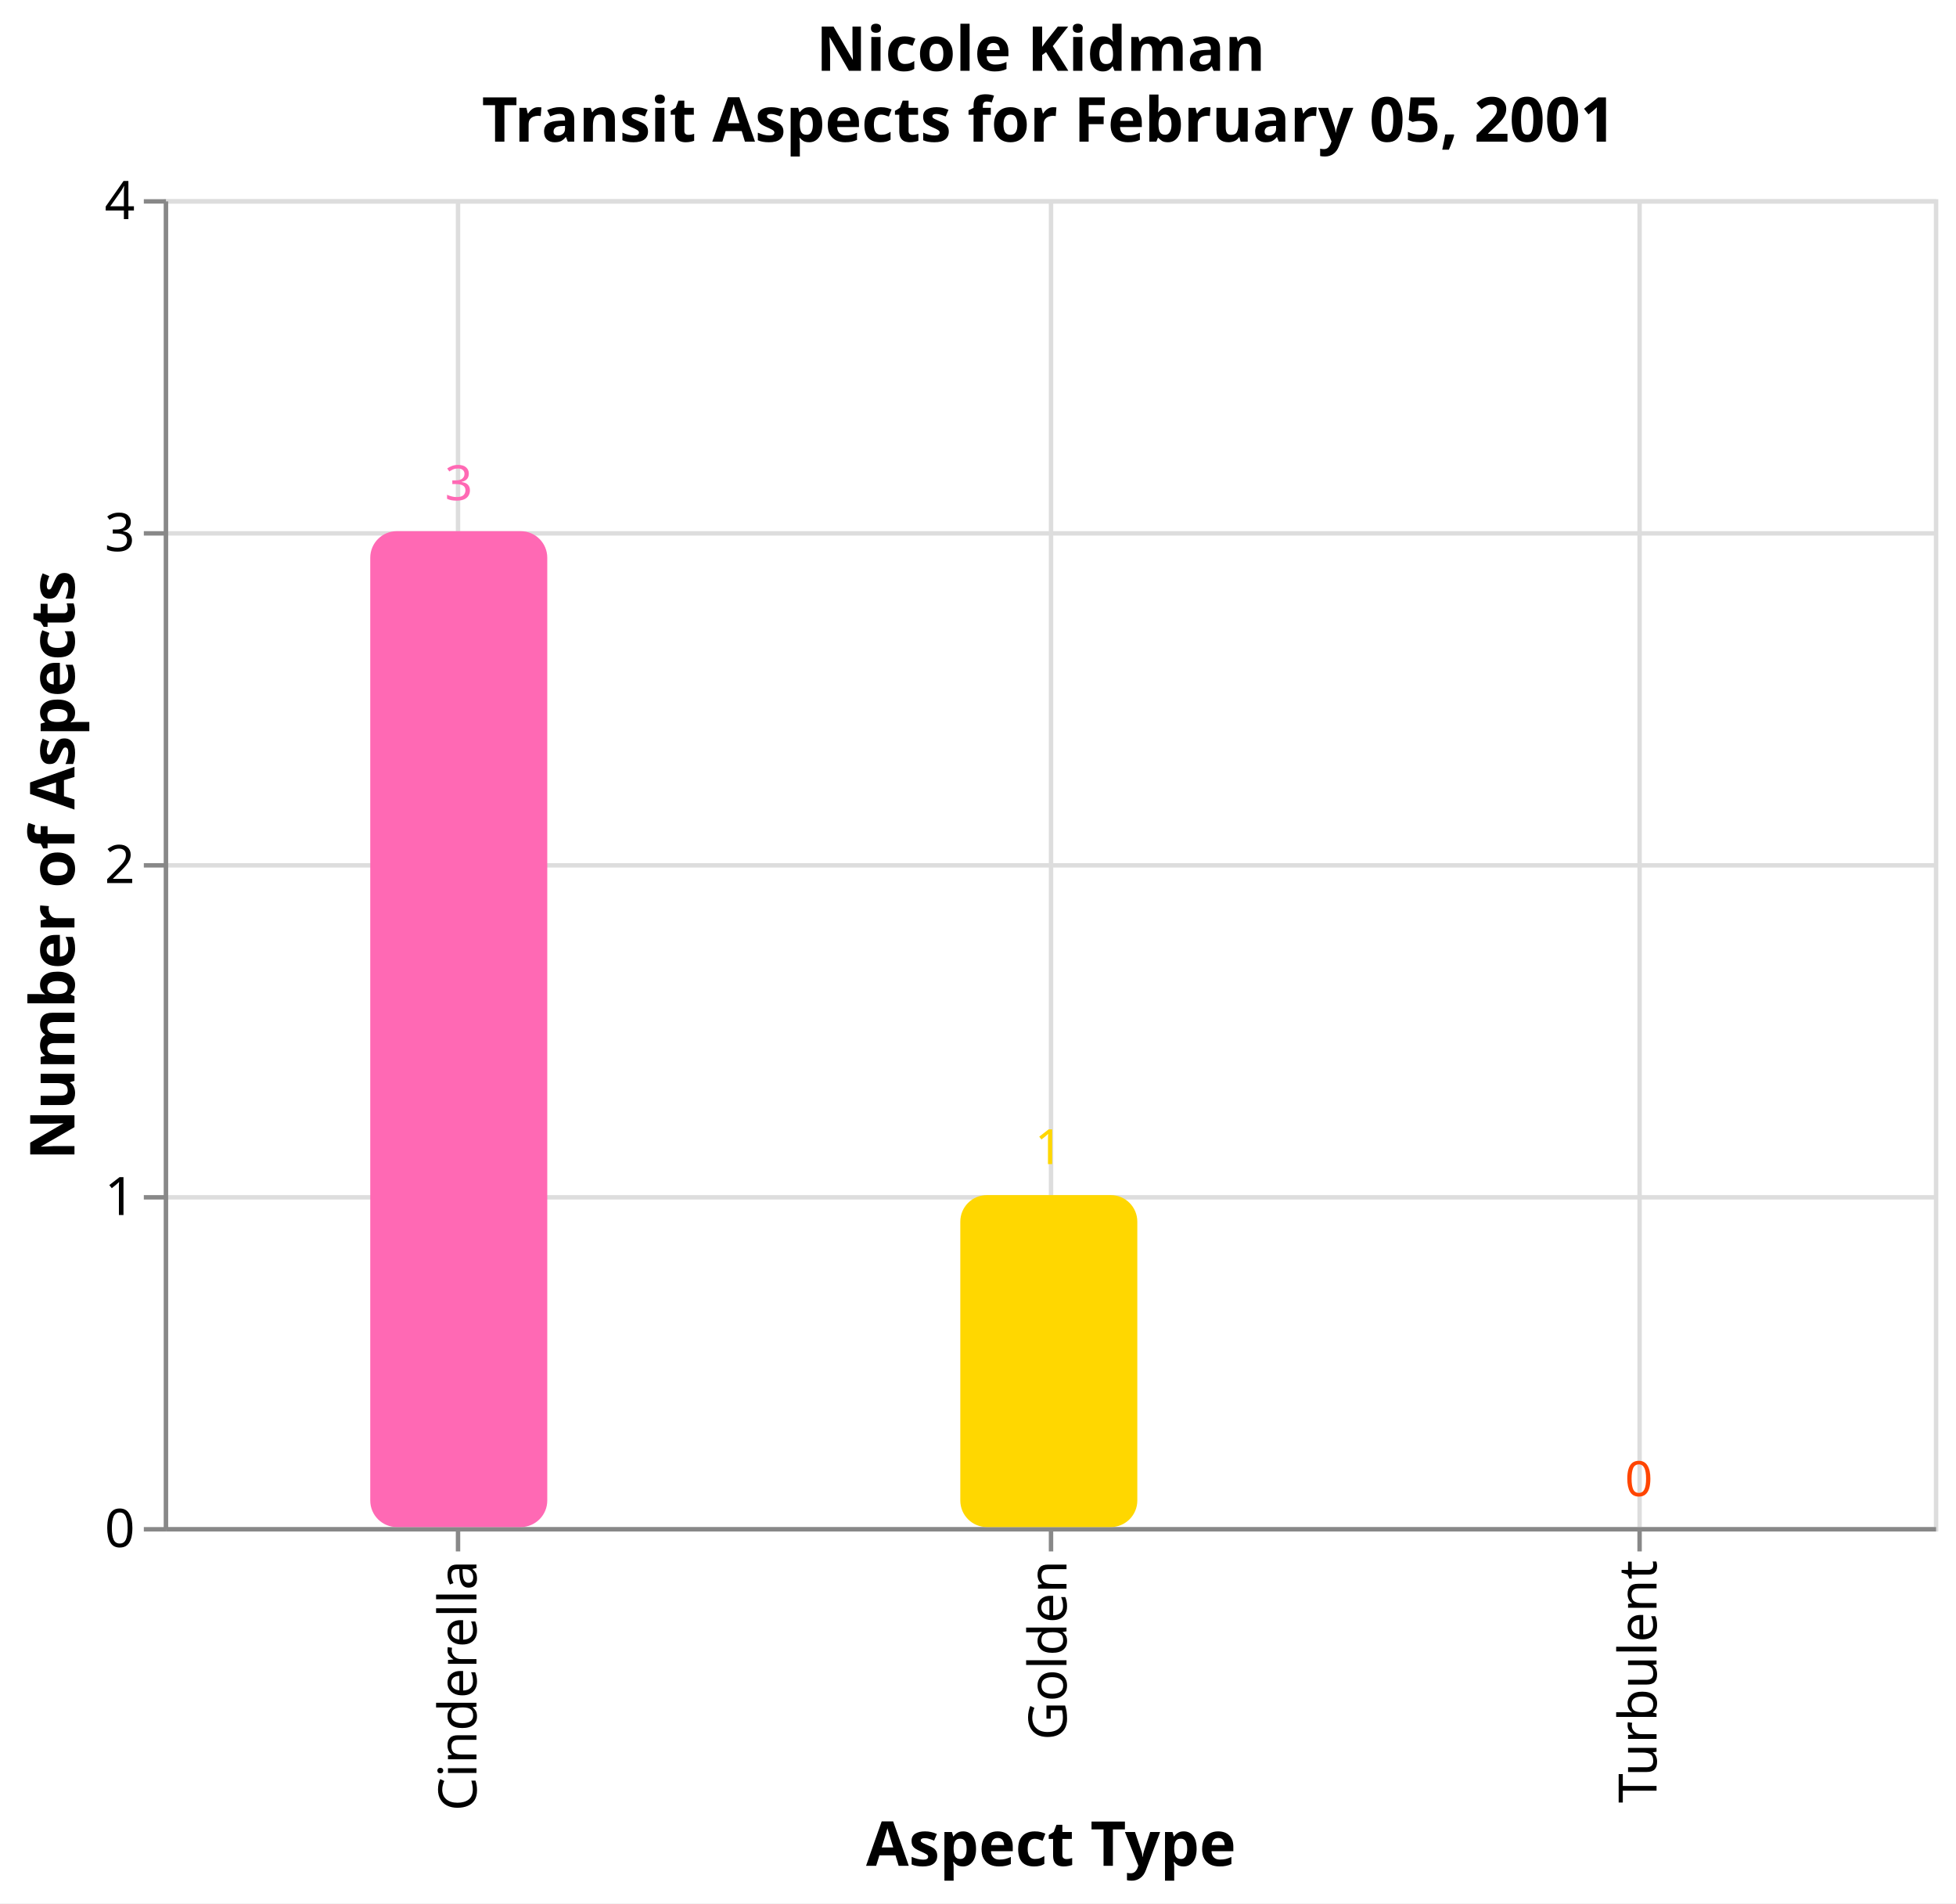
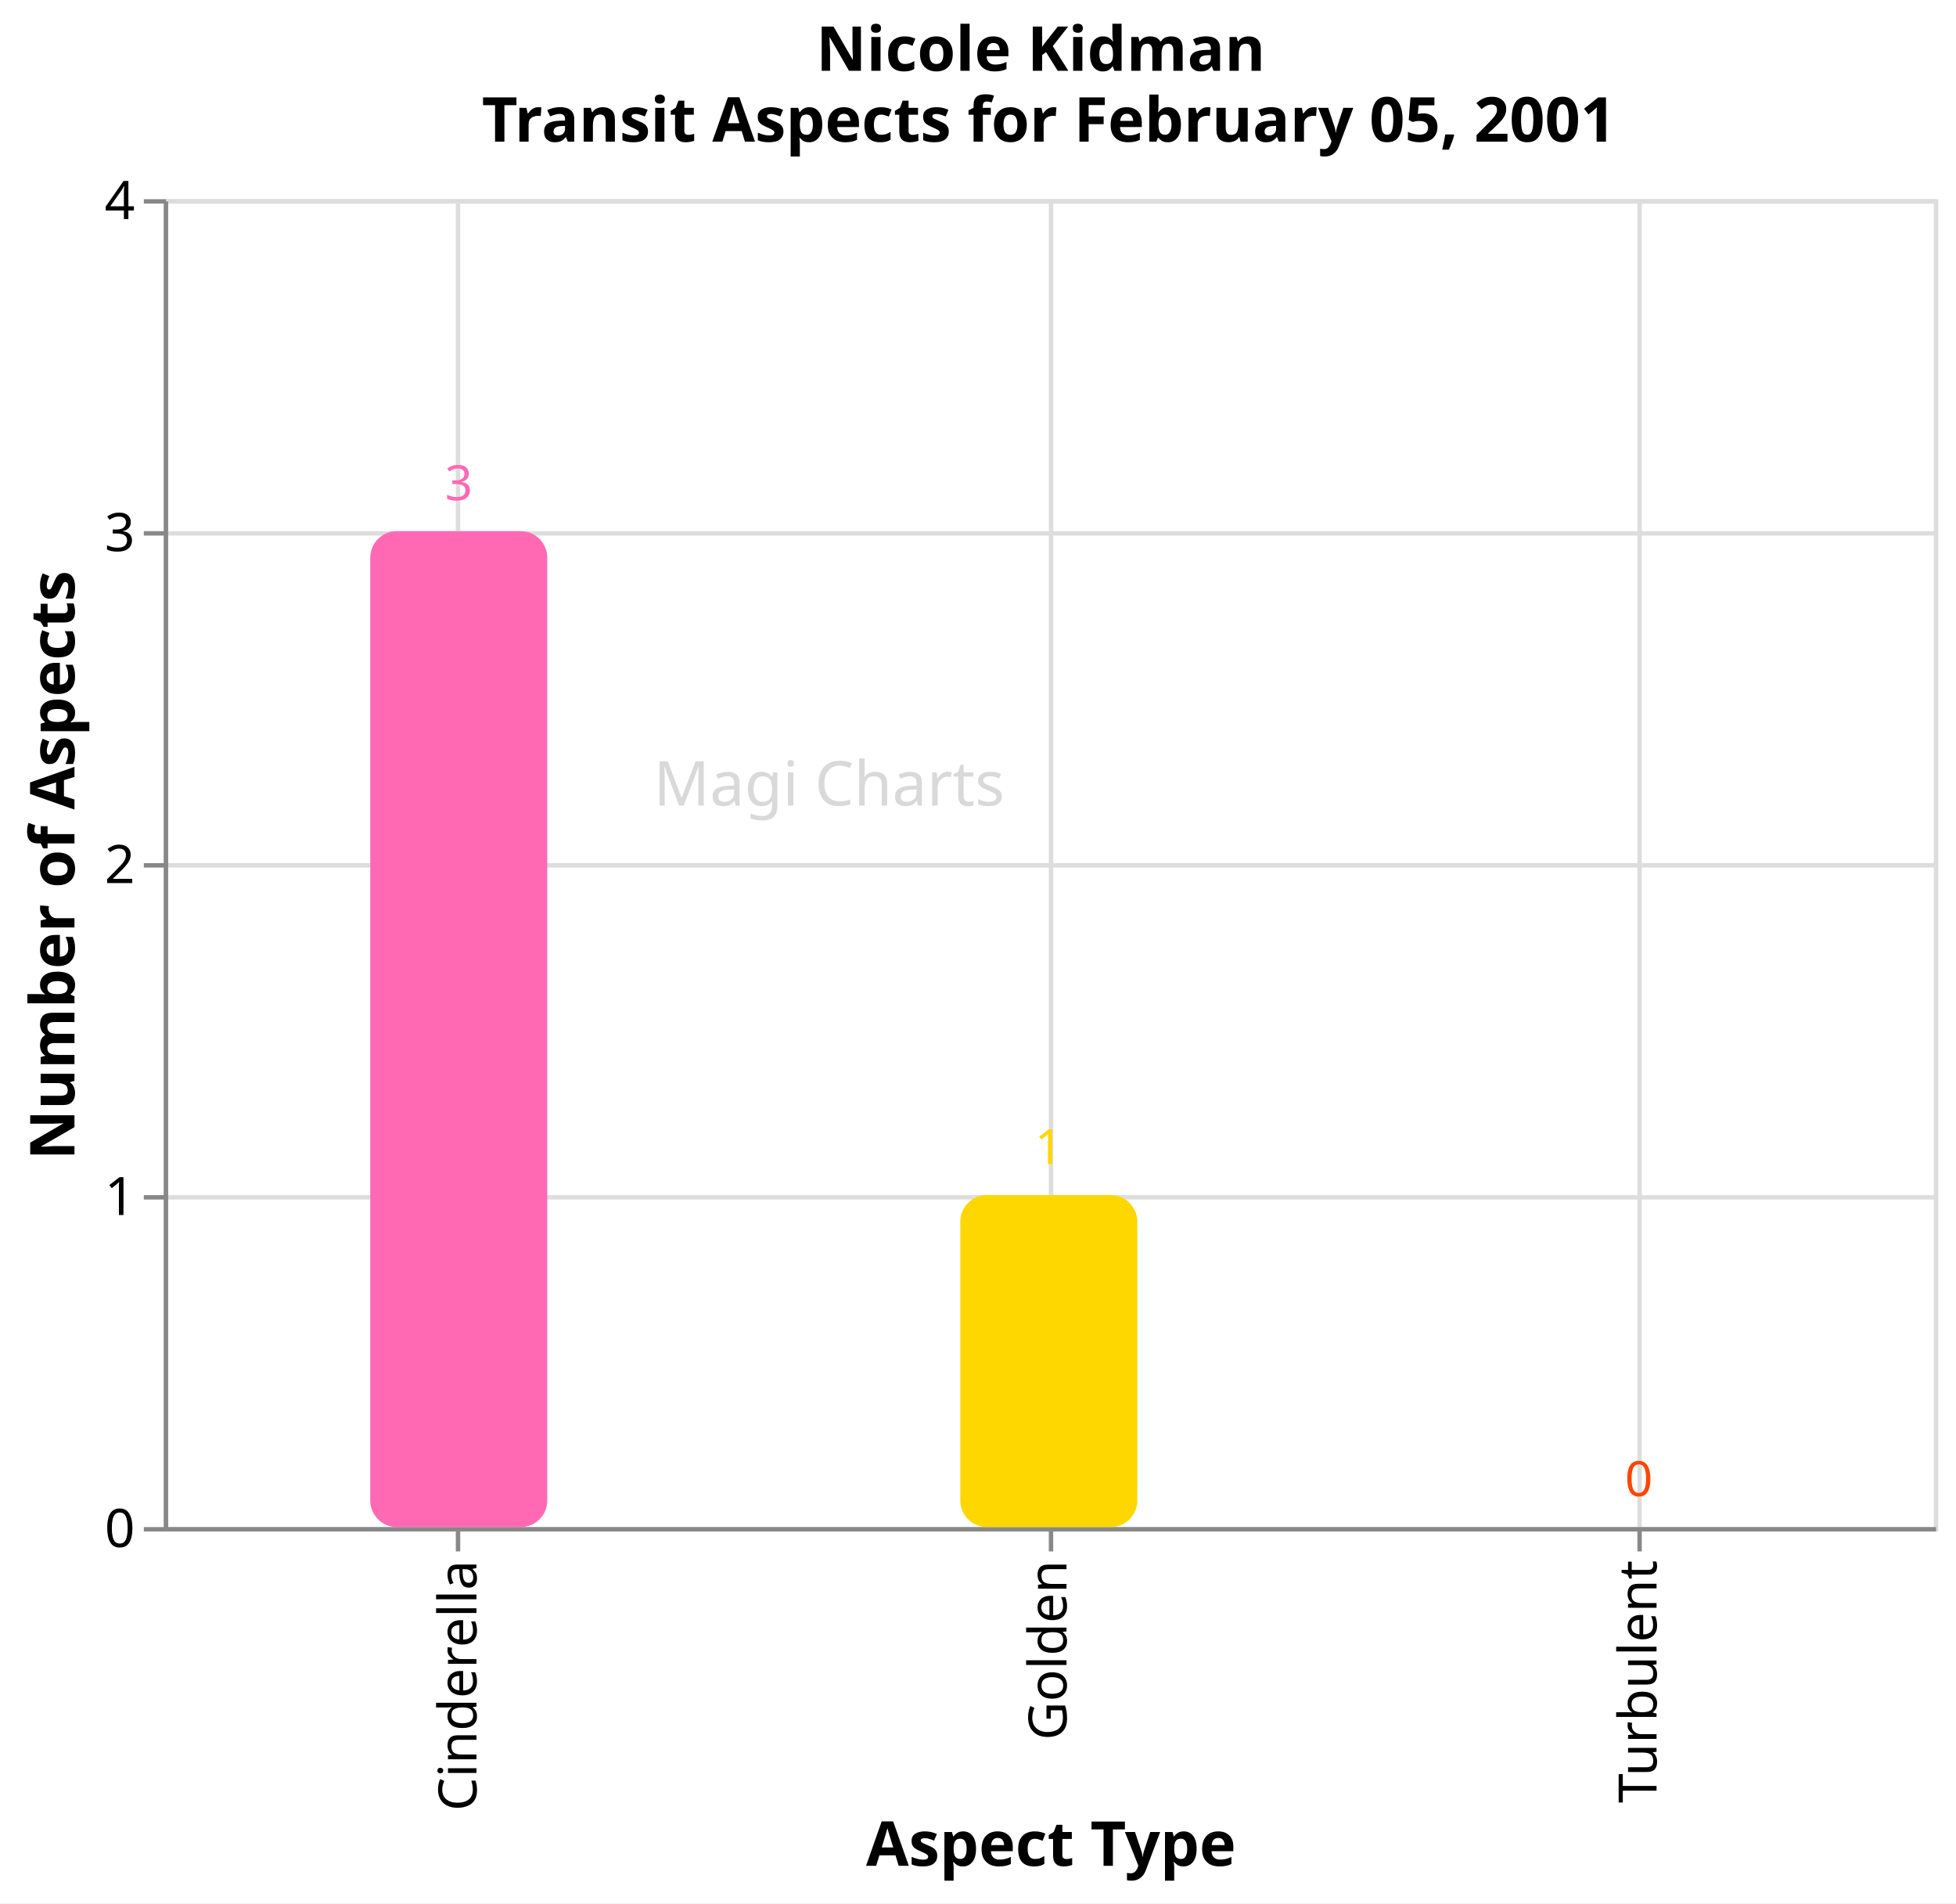
<svg xmlns="http://www.w3.org/2000/svg" version="1.1" class="marks" width="442" height="430" viewBox="0 0 442 430">
  <rect width="442" height="430" fill="white" />
  <g fill="none" stroke-miterlimit="10" transform="translate(37,45)">
    <g class="mark-group role-frame root" role="graphics-object" aria-roledescription="group mark container">
      <g transform="translate(0,0)">
        <path class="background" aria-hidden="true" d="M0.5,0.5h400v300h-400Z" stroke="#ddd" />
        <g>
          <g class="mark-group role-axis" aria-hidden="true">
            <g transform="translate(0.5,300.5)">
              <path class="background" aria-hidden="true" d="M0,0h0v0h0Z" pointer-events="none" />
              <g>
                <g class="mark-rule role-axis-grid" pointer-events="none">
                  <line transform="translate(66,-300)" x2="0" y2="300" stroke="#ddd" stroke-width="1" opacity="1" />
                  <line transform="translate(200,-300)" x2="0" y2="300" stroke="#ddd" stroke-width="1" opacity="1" />
                  <line transform="translate(333,-300)" x2="0" y2="300" stroke="#ddd" stroke-width="1" opacity="1" />
                </g>
              </g>
              <path class="foreground" aria-hidden="true" d="" pointer-events="none" display="none" />
            </g>
          </g>
          <g class="mark-group role-axis" aria-hidden="true">
            <g transform="translate(0.5,0.5)">
              <path class="background" aria-hidden="true" d="M0,0h0v0h0Z" pointer-events="none" />
              <g>
                <g class="mark-rule role-axis-grid" pointer-events="none">
                  <line transform="translate(0,300)" x2="400" y2="0" stroke="#ddd" stroke-width="1" opacity="1" />
                  <line transform="translate(0,225)" x2="400" y2="0" stroke="#ddd" stroke-width="1" opacity="1" />
                  <line transform="translate(0,150)" x2="400" y2="0" stroke="#ddd" stroke-width="1" opacity="1" />
                  <line transform="translate(0,75)" x2="400" y2="0" stroke="#ddd" stroke-width="1" opacity="1" />
                  <line transform="translate(0,0)" x2="400" y2="0" stroke="#ddd" stroke-width="1" opacity="1" />
                </g>
              </g>
              <path class="foreground" aria-hidden="true" d="" pointer-events="none" display="none" />
            </g>
          </g>
          <g class="mark-group role-axis" role="graphics-symbol" aria-roledescription="axis" aria-label="X-axis titled 'Aspect Type' for a discrete scale with 3 values: Cinderella, Golden, Turbulent">
            <g transform="translate(0.5,300.5)">
              <path class="background" aria-hidden="true" d="M0,0h0v0h0Z" pointer-events="none" />
              <g>
                <g class="mark-rule role-axis-tick" pointer-events="none">
                  <line transform="translate(66,0)" x2="0" y2="5" stroke="#888" stroke-width="1" opacity="1" />
                  <line transform="translate(200,0)" x2="0" y2="5" stroke="#888" stroke-width="1" opacity="1" />
                  <line transform="translate(333,0)" x2="0" y2="5" stroke="#888" stroke-width="1" opacity="1" />
                </g>
                <g class="mark-text role-axis-label" pointer-events="none">
                  <text text-anchor="end" transform="translate(66.16667,7) rotate(270) translate(0,4)" font-family="sans-serif" font-size="12px" fill="#000" opacity="1">Cinderella</text>
                  <text text-anchor="end" transform="translate(199.5,7) rotate(270) translate(0,4)" font-family="sans-serif" font-size="12px" fill="#000" opacity="1">Golden</text>
                  <text text-anchor="end" transform="translate(332.8333,7) rotate(270) translate(0,4)" font-family="sans-serif" font-size="12px" fill="#000" opacity="1">Turbulent</text>
                </g>
                <g class="mark-rule role-axis-domain" pointer-events="none">
                  <line transform="translate(0,0)" x2="400" y2="0" stroke="#888" stroke-width="1" opacity="1" />
                </g>
                <g class="mark-text role-axis-title" pointer-events="none">
                  <text text-anchor="middle" transform="translate(200,76.0293)" font-family="sans-serif" font-size="14px" font-weight="bold" fill="#000" opacity="1">Aspect Type</text>
                </g>
              </g>
              <path class="foreground" aria-hidden="true" d="" pointer-events="none" display="none" />
            </g>
          </g>
          <g class="mark-group role-axis" role="graphics-symbol" aria-roledescription="axis" aria-label="Y-axis titled 'Number of Aspects' for a linear scale with values from 0 to 4">
            <g transform="translate(0.5,0.5)">
              <path class="background" aria-hidden="true" d="M0,0h0v0h0Z" pointer-events="none" />
              <g>
                <g class="mark-rule role-axis-tick" pointer-events="none">
                  <line transform="translate(0,300)" x2="-5" y2="0" stroke="#888" stroke-width="1" opacity="1" />
                  <line transform="translate(0,225)" x2="-5" y2="0" stroke="#888" stroke-width="1" opacity="1" />
                  <line transform="translate(0,150)" x2="-5" y2="0" stroke="#888" stroke-width="1" opacity="1" />
                  <line transform="translate(0,75)" x2="-5" y2="0" stroke="#888" stroke-width="1" opacity="1" />
                  <line transform="translate(0,0)" x2="-5" y2="0" stroke="#888" stroke-width="1" opacity="1" />
                </g>
                <g class="mark-text role-axis-label" pointer-events="none">
                  <text text-anchor="end" transform="translate(-7,304)" font-family="sans-serif" font-size="12px" fill="#000" opacity="1">0</text>
                  <text text-anchor="end" transform="translate(-7,229)" font-family="sans-serif" font-size="12px" fill="#000" opacity="1">1</text>
                  <text text-anchor="end" transform="translate(-7,154)" font-family="sans-serif" font-size="12px" fill="#000" opacity="1">2</text>
                  <text text-anchor="end" transform="translate(-7,79)" font-family="sans-serif" font-size="12px" fill="#000" opacity="1">3</text>
                  <text text-anchor="end" transform="translate(-7,4)" font-family="sans-serif" font-size="12px" fill="#000" opacity="1">4</text>
                </g>
                <g class="mark-rule role-axis-domain" pointer-events="none">
                  <line transform="translate(0,300)" x2="0" y2="-300" stroke="#888" stroke-width="1" opacity="1" />
                </g>
                <g class="mark-text role-axis-title" pointer-events="none">
                  <text text-anchor="middle" transform="translate(-17.67383,150) rotate(-90) translate(0,-3)" font-family="sans-serif" font-size="14px" font-weight="bold" fill="#000" opacity="1">Number of Aspects</text>
                </g>
              </g>
              <path class="foreground" aria-hidden="true" d="" pointer-events="none" display="none" />
            </g>
          </g>
          <g class="mark-group role-scope" role="graphics-object" aria-roledescription="group mark container">
            <g transform="translate(46.66667,75)">
              <path class="background" aria-hidden="true" d="M6,0L34,0C37.311,0,40,2.689,40,6L40,219C40,222.311,37.311,225,34,225L6,225C2.689,225,0,222.311,0,219L0,6C0,2.689,2.689,0,6,0Z" />
-               <g clip-path="url(#clip13)">
+               <g clip-path="url(#clip1)">
                <g class="mark-group role-scope" role="graphics-object" aria-roledescription="group mark container">
                  <g transform="translate(0,-75)">
                    <path class="background" aria-hidden="true" d="M0,0h40v0h-40Z" />
                    <g>
                      <g class="mark-rect role-mark layer_0_marks" role="graphics-object" aria-roledescription="rect mark container">
                        <path aria-label="Aspect Type: Cinderella; Number of Aspects: 3; type: Cinderella; Count: 3; Aspects: Neptune-Chiron (Parallel, orbit: 0.2945°)&#10;Chiron-Venus (Conjunction, orbit: 2.8654°)&#10;Chiron-Neptune (Parallel, orbit: 0.2945°)" role="graphics-symbol" aria-roledescription="bar" d="M0,75h40v225h-40Z" fill="#FF69B4" />
                      </g>
                    </g>
                    <path class="foreground" aria-hidden="true" d="" display="none" />
                  </g>
                </g>
              </g>
              <path class="foreground" aria-hidden="true" d="" display="none" />
            </g>
            <g transform="translate(180,225)">
              <path class="background" aria-hidden="true" d="M6,0L34,0C37.311,0,40,2.689,40,6L40,69C40,72.311,37.311,75,34,75L6,75C2.689,75,0,72.311,0,69L0,6C0,2.689,2.689,0,6,0Z" />
-               <g clip-path="url(#clip14)">
+               <g clip-path="url(#clip2)">
                <g class="mark-group role-scope" role="graphics-object" aria-roledescription="group mark container">
                  <g transform="translate(0,-225)">
                    <path class="background" aria-hidden="true" d="M0,0h40v0h-40Z" />
                    <g>
                      <g class="mark-rect role-mark layer_0_marks" role="graphics-object" aria-roledescription="rect mark container">
                        <path aria-label="Aspect Type: Golden; Number of Aspects: 1; type: Golden; Count: 1; Aspects: Venus-Pluto (Trine, orbit: 0.4495°)" role="graphics-symbol" aria-roledescription="bar" d="M0,225h40v75h-40Z" fill="#FFD700" />
                      </g>
                    </g>
                    <path class="foreground" aria-hidden="true" d="" display="none" />
                  </g>
                </g>
              </g>
              <path class="foreground" aria-hidden="true" d="" display="none" />
            </g>
            <g transform="translate(313.3333,300)">
              <path class="background" aria-hidden="true" d="M0,0h40v0h-40Z" />
-               <g clip-path="url(#clip15)">
+               <g clip-path="url(#clip3)">
                <g class="mark-group role-scope" role="graphics-object" aria-roledescription="group mark container">
                  <g transform="translate(0,-300)">
                    <path class="background" aria-hidden="true" d="M0,0h40v0h-40Z" />
                    <g>
                      <g class="mark-rect role-mark layer_0_marks" role="graphics-object" aria-roledescription="rect mark container">
                        <path aria-label="Aspect Type: Turbulent; Number of Aspects: 0; type: Turbulent; Count: 0; Aspects: None" role="graphics-symbol" aria-roledescription="bar" d="M0,300h40v0h-40Z" fill="#FF4500" />
                      </g>
                    </g>
                    <path class="foreground" aria-hidden="true" d="" display="none" />
                  </g>
                </g>
              </g>
              <path class="foreground" aria-hidden="true" d="" display="none" />
            </g>
          </g>
          <g class="mark-text role-mark layer_1_marks" role="graphics-object" aria-roledescription="text mark container">
            <text aria-label="Aspect Type: Cinderella; Number of Aspects: 3; type: Cinderella; count: 3; Count: 3; Aspects: Neptune-Chiron (Parallel, orbit: 0.2945°)&#10;Chiron-Venus (Conjunction, orbit: 2.8654°)&#10;Chiron-Neptune (Parallel, orbit: 0.2945°)" role="graphics-symbol" aria-roledescription="text mark" text-anchor="middle" transform="translate(66.66667,68)" font-family="sans-serif" font-size="11px" fill="#FF69B4">3</text>
            <text aria-label="Aspect Type: Golden; Number of Aspects: 1; type: Golden; count: 1; Count: 1; Aspects: Venus-Pluto (Trine, orbit: 0.4495°)" role="graphics-symbol" aria-roledescription="text mark" text-anchor="middle" transform="translate(200,218)" font-family="sans-serif" font-size="11px" fill="#FFD700">1</text>
            <text aria-label="Aspect Type: Turbulent; Number of Aspects: 0; type: Turbulent; count: 0; Count: 0; Aspects: None" role="graphics-symbol" aria-roledescription="text mark" text-anchor="middle" transform="translate(333.3333,293)" font-family="sans-serif" font-size="11px" fill="#FF4500">0</text>
+           </g>
+           <g class="mark-text role-mark layer_2_marks" role="graphics-object" aria-roledescription="text mark container">
+             <text aria-label="text: Magi Charts" role="graphics-symbol" aria-roledescription="text mark" text-anchor="end" transform="translate(190,137)" font-family="sans-serif" font-size="14px" fill="gray" opacity="0.3">Magi Charts</text>
          </g>
          <g class="mark-group role-title">
            <g transform="translate(200,-40)">
              <path class="background" aria-hidden="true" d="M0,0h0v0h0Z" pointer-events="none" />
              <g>
                <g class="mark-text role-title-text" role="graphics-symbol" aria-roledescription="title" aria-label="Title text 'Nicole Kidman Transit Aspects for February 05, 2001'" pointer-events="none">
                  <text text-anchor="middle" transform="translate(0,11)" font-family="sans-serif" font-size="14px" font-weight="bold" fill="black" opacity="1">
                    <tspan>Nicole Kidman</tspan>
                    <tspan x="0" dy="16">Transit Aspects for February 05, 2001</tspan>
                  </text>
                </g>
              </g>
              <path class="foreground" aria-hidden="true" d="" pointer-events="none" display="none" />
            </g>
          </g>
        </g>
        <path class="foreground" aria-hidden="true" d="" display="none" />
      </g>
    </g>
  </g>
  <defs>
-     <clipPath id="clip13">
+     <clipPath id="clip1">
      <path d="M6,0L34,0C37.311,0,40,2.689,40,6L40,219C40,222.311,37.311,225,34,225L6,225C2.689,225,0,222.311,0,219L0,6C0,2.689,2.689,0,6,0Z" />
    </clipPath>
-     <clipPath id="clip14">
+     <clipPath id="clip2">
      <path d="M6,0L34,0C37.311,0,40,2.689,40,6L40,69C40,72.311,37.311,75,34,75L6,75C2.689,75,0,72.311,0,69L0,6C0,2.689,2.689,0,6,0Z" />
    </clipPath>
-     <clipPath id="clip15">
+     <clipPath id="clip3">
      <path d="M0,0h40v0h-40Z" />
    </clipPath>
  </defs>
</svg>
